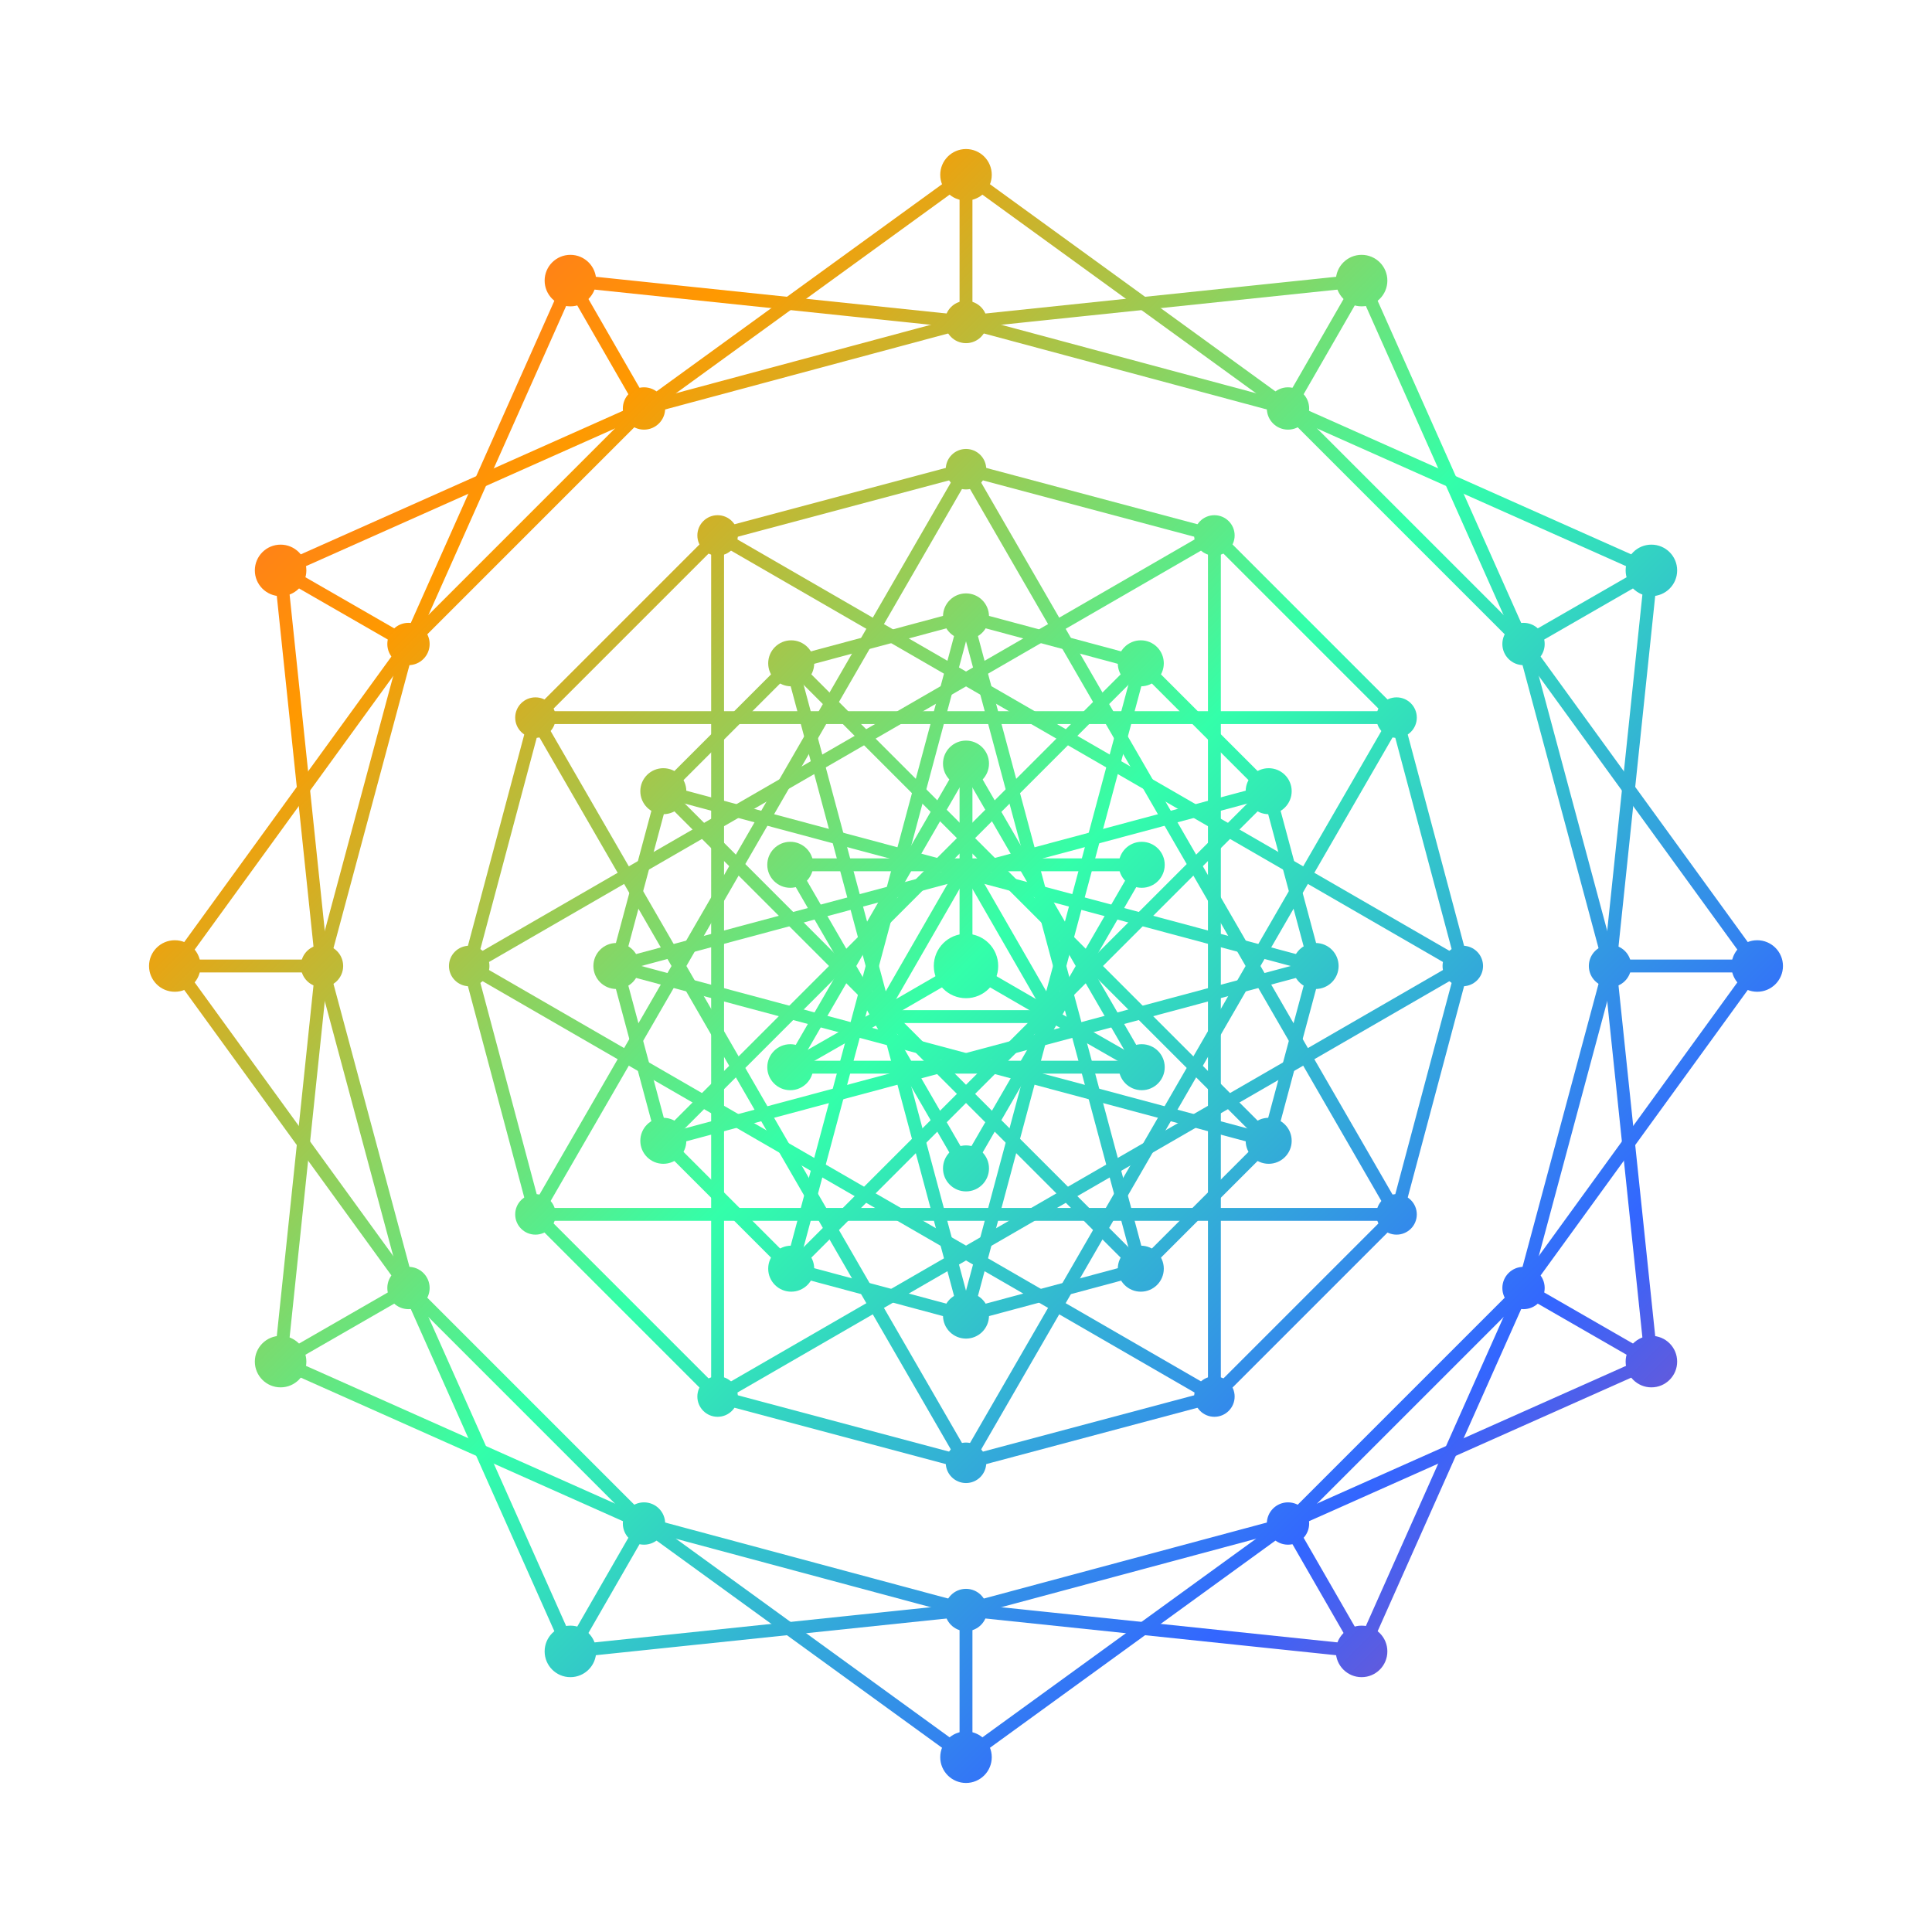
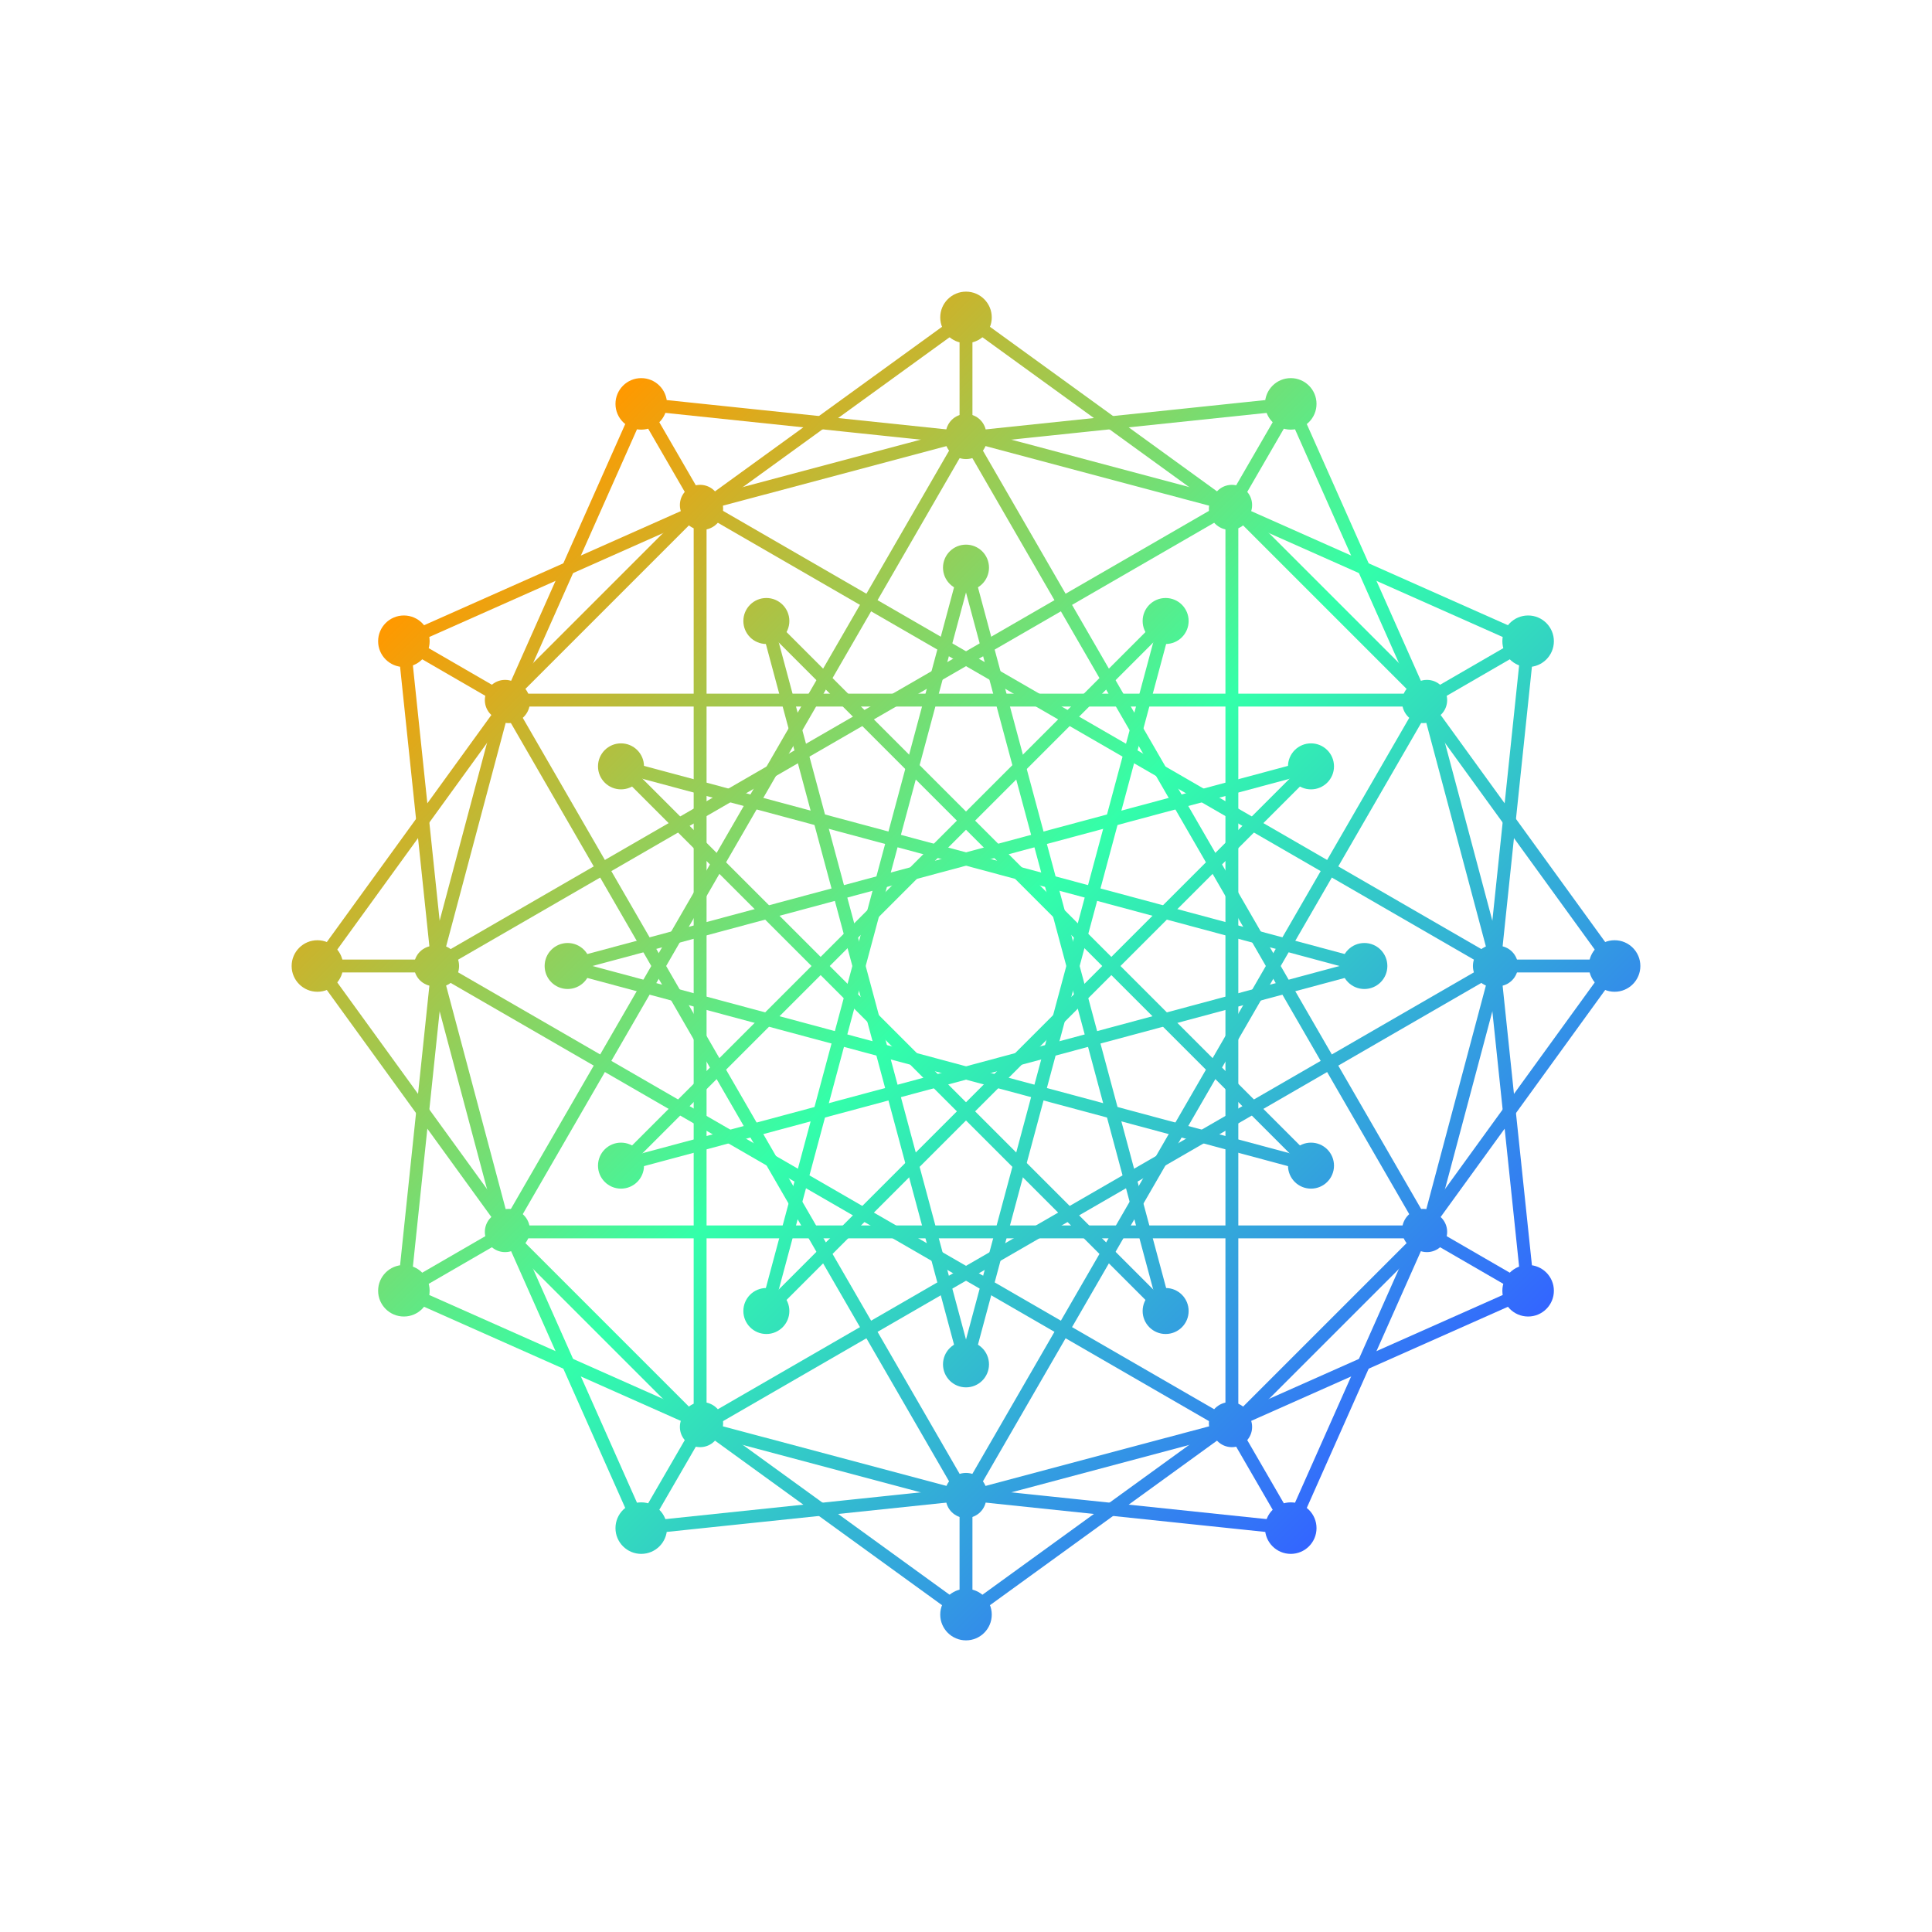
<svg xmlns="http://www.w3.org/2000/svg" viewBox="-5 -5 210 210" width="200" height="200">
  <defs>
    <linearGradient id="grad" gradientUnits="userSpaceOnUse" x1="0" y1="0" x2="200" y2="200">
      <stop offset="0%" stop-color="#ff3366" />
      <stop offset="25%" stop-color="#ff9900" />
      <stop offset="50%" stop-color="#33ffaa" />
      <stop offset="75%" stop-color="#3366ff" />
      <stop offset="100%" stop-color="#ff3366" />
      <animateTransform attributeName="gradientTransform" type="rotate" from="0 100 100" to="360 100 100" dur="5s" repeatCount="indefinite" />
    </linearGradient>
    <style>
    .m { stroke: url(#grad); fill: none; stroke-width: 1.4; stroke-linecap: round; stroke-linejoin: round; }
    .dot { fill: url(#grad); stroke: none; }
-     .inner   { transform-origin: 100px 100px; animation: fwd 20s linear infinite; }
-     .mid     { transform-origin: 100px 100px; animation: rev 30s linear infinite; }
-     .outer-a { transform-origin: 100px 100px; animation: fwd 45s linear infinite; }
-     .outer-b { transform-origin: 100px 100px; animation: rev 28s linear infinite; }
+     .outer-b { transform-origin: 100px 100px; animation: fwd 20s linear infinite; }
+     .outer-a { transform-origin: 100px 100px; animation: rev 60s linear infinite; }
+     .mid { transform-origin: 100px 100px; animation: fwd 40.5s linear infinite; }
    @keyframes fwd { to { transform: rotate(360deg); } }
    @keyframes rev { to { transform: rotate(-360deg); } }
  </style>
  </defs>
  <g class="outer-b">
-     <polygon class="m" points="170.0,100.0 160.6,65.0 135.0,39.4 100.0,30.0 65.0,39.4 39.4,65.0 30.0,100.0 39.4,135.0 65.0,160.6 100.0,170.0 135.0,160.6 160.6,135.0" />
-     <line class="m" x1="170.0" y1="100.0" x2="186.0" y2="100.0" />
-     <line class="m" x1="186.0" y1="100.0" x2="160.6" y2="135.0" />
-     <line class="m" x1="186.0" y1="100.0" x2="160.6" y2="65.0" />
-     <circle class="dot" cx="186.0" cy="100.0" r="2.8" />
-     <line class="m" x1="160.6" y1="65.0" x2="174.5" y2="57.0" />
-     <line class="m" x1="174.5" y1="57.0" x2="170.0" y2="100.0" />
-     <line class="m" x1="174.5" y1="57.0" x2="135.0" y2="39.4" />
-     <circle class="dot" cx="174.5" cy="57.0" r="2.8" />
-     <line class="m" x1="135.0" y1="39.4" x2="143.0" y2="25.5" />
-     <line class="m" x1="143.0" y1="25.5" x2="160.6" y2="65.0" />
-     <line class="m" x1="143.0" y1="25.5" x2="100.0" y2="30.0" />
-     <circle class="dot" cx="143.0" cy="25.5" r="2.8" />
-     <line class="m" x1="100.0" y1="30.0" x2="100.0" y2="14.0" />
-     <line class="m" x1="100.0" y1="14.0" x2="135.0" y2="39.4" />
-     <line class="m" x1="100.0" y1="14.0" x2="65.0" y2="39.4" />
-     <circle class="dot" cx="100.0" cy="14.0" r="2.8" />
-     <line class="m" x1="65.0" y1="39.4" x2="57.0" y2="25.5" />
-     <line class="m" x1="57.0" y1="25.5" x2="100.0" y2="30.0" />
-     <line class="m" x1="57.0" y1="25.5" x2="39.4" y2="65.0" />
-     <circle class="dot" cx="57.0" cy="25.5" r="2.8" />
-     <line class="m" x1="39.4" y1="65.0" x2="25.5" y2="57.0" />
-     <line class="m" x1="25.5" y1="57.0" x2="65.0" y2="39.4" />
-     <line class="m" x1="25.5" y1="57.0" x2="30.0" y2="100.0" />
-     <circle class="dot" cx="25.5" cy="57.0" r="2.8" />
-     <line class="m" x1="30.0" y1="100.0" x2="14.0" y2="100.0" />
-     <line class="m" x1="14.0" y1="100.0" x2="39.4" y2="65.0" />
-     <line class="m" x1="14.0" y1="100.0" x2="39.4" y2="135.0" />
-     <circle class="dot" cx="14.0" cy="100.0" r="2.8" />
-     <line class="m" x1="39.4" y1="135.0" x2="25.5" y2="143.0" />
-     <line class="m" x1="25.5" y1="143.0" x2="30.0" y2="100.0" />
-     <line class="m" x1="25.5" y1="143.0" x2="65.0" y2="160.6" />
-     <circle class="dot" cx="25.5" cy="143.0" r="2.8" />
-     <line class="m" x1="65.0" y1="160.6" x2="57.0" y2="174.5" />
-     <line class="m" x1="57.0" y1="174.5" x2="39.4" y2="135.0" />
-     <line class="m" x1="57.0" y1="174.5" x2="100.0" y2="170.0" />
-     <circle class="dot" cx="57.0" cy="174.5" r="2.8" />
-     <line class="m" x1="100.0" y1="170.0" x2="100.0" y2="186.0" />
-     <line class="m" x1="100.0" y1="186.0" x2="65.0" y2="160.6" />
-     <line class="m" x1="100.0" y1="186.0" x2="135.0" y2="160.6" />
-     <circle class="dot" cx="100.0" cy="186.0" r="2.8" />
-     <line class="m" x1="135.0" y1="160.6" x2="143.0" y2="174.5" />
-     <line class="m" x1="143.0" y1="174.5" x2="100.0" y2="170.0" />
-     <line class="m" x1="143.0" y1="174.5" x2="160.6" y2="135.0" />
-     <circle class="dot" cx="143.0" cy="174.5" r="2.8" />
-     <line class="m" x1="160.6" y1="135.0" x2="174.5" y2="143.0" />
-     <line class="m" x1="174.5" y1="143.0" x2="135.0" y2="160.6" />
-     <line class="m" x1="174.5" y1="143.0" x2="170.0" y2="100.0" />
-     <circle class="dot" cx="174.5" cy="143.0" r="2.8" />
-     <circle class="dot" cx="170.0" cy="100.0" r="2.3" />
-     <circle class="dot" cx="160.6" cy="65.0" r="2.3" />
-     <circle class="dot" cx="135.0" cy="39.4" r="2.3" />
-     <circle class="dot" cx="100.0" cy="30.0" r="2.3" />
-     <circle class="dot" cx="65.0" cy="39.4" r="2.3" />
-     <circle class="dot" cx="39.4" cy="65.0" r="2.3" />
-     <circle class="dot" cx="30.0" cy="100.0" r="2.3" />
-     <circle class="dot" cx="39.4" cy="135.0" r="2.3" />
-     <circle class="dot" cx="65.0" cy="160.6" r="2.3" />
-     <circle class="dot" cx="100.0" cy="170.0" r="2.3" />
-     <circle class="dot" cx="135.0" cy="160.6" r="2.3" />
-     <circle class="dot" cx="160.6" cy="135.0" r="2.3" />
+     <line class="m" x1="157.4" y1="100.0" x2="170.5" y2="100.0" />
+     <line class="m" x1="170.5" y1="100.0" x2="149.7" y2="128.7" />
+     <line class="m" x1="170.5" y1="100.0" x2="149.7" y2="71.3" />
+     <circle class="dot" cx="170.5" cy="100.0" r="2.8" />
+     <line class="m" x1="149.7" y1="71.3" x2="161.1" y2="64.7" />
+     <line class="m" x1="161.1" y1="64.7" x2="157.4" y2="100.0" />
+     <line class="m" x1="161.1" y1="64.7" x2="128.7" y2="50.3" />
+     <circle class="dot" cx="161.1" cy="64.7" r="2.8" />
+     <line class="m" x1="128.7" y1="50.3" x2="135.3" y2="38.9" />
+     <line class="m" x1="135.3" y1="38.9" x2="149.7" y2="71.3" />
+     <line class="m" x1="135.3" y1="38.9" x2="100.0" y2="42.6" />
+     <circle class="dot" cx="135.3" cy="38.9" r="2.8" />
+     <line class="m" x1="100.0" y1="42.6" x2="100.0" y2="29.5" />
+     <line class="m" x1="100.0" y1="29.5" x2="128.7" y2="50.3" />
+     <line class="m" x1="100.0" y1="29.5" x2="71.3" y2="50.3" />
+     <circle class="dot" cx="100.0" cy="29.5" r="2.8" />
+     <line class="m" x1="71.3" y1="50.3" x2="64.7" y2="38.9" />
+     <line class="m" x1="64.7" y1="38.9" x2="100.0" y2="42.6" />
+     <line class="m" x1="64.7" y1="38.9" x2="50.3" y2="71.3" />
+     <circle class="dot" cx="64.7" cy="38.9" r="2.8" />
+     <line class="m" x1="50.3" y1="71.3" x2="38.9" y2="64.7" />
+     <line class="m" x1="38.9" y1="64.7" x2="71.3" y2="50.3" />
+     <line class="m" x1="38.9" y1="64.7" x2="42.6" y2="100.0" />
+     <circle class="dot" cx="38.9" cy="64.7" r="2.8" />
+     <line class="m" x1="42.6" y1="100.0" x2="29.5" y2="100.0" />
+     <line class="m" x1="29.5" y1="100.0" x2="50.3" y2="71.3" />
+     <line class="m" x1="29.5" y1="100.0" x2="50.3" y2="128.7" />
+     <circle class="dot" cx="29.5" cy="100.0" r="2.8" />
+     <line class="m" x1="50.3" y1="128.7" x2="38.9" y2="135.3" />
+     <line class="m" x1="38.9" y1="135.3" x2="42.6" y2="100.0" />
+     <line class="m" x1="38.9" y1="135.3" x2="71.3" y2="149.7" />
+     <circle class="dot" cx="38.9" cy="135.3" r="2.8" />
+     <line class="m" x1="71.3" y1="149.7" x2="64.7" y2="161.1" />
+     <line class="m" x1="64.7" y1="161.1" x2="50.3" y2="128.7" />
+     <line class="m" x1="64.7" y1="161.1" x2="100.0" y2="157.4" />
+     <circle class="dot" cx="64.7" cy="161.1" r="2.8" />
+     <line class="m" x1="100.0" y1="157.4" x2="100.0" y2="170.5" />
+     <line class="m" x1="100.0" y1="170.5" x2="71.3" y2="149.7" />
+     <line class="m" x1="100.0" y1="170.5" x2="128.7" y2="149.7" />
+     <circle class="dot" cx="100.0" cy="170.5" r="2.8" />
+     <line class="m" x1="128.7" y1="149.7" x2="135.3" y2="161.1" />
+     <line class="m" x1="135.3" y1="161.1" x2="100.0" y2="157.4" />
+     <line class="m" x1="135.3" y1="161.1" x2="149.7" y2="128.7" />
+     <circle class="dot" cx="135.3" cy="161.1" r="2.8" />
+     <line class="m" x1="149.7" y1="128.7" x2="161.1" y2="135.3" />
+     <line class="m" x1="161.1" y1="135.3" x2="128.7" y2="149.7" />
+     <line class="m" x1="161.1" y1="135.3" x2="157.4" y2="100.0" />
+     <circle class="dot" cx="161.1" cy="135.3" r="2.8" />
+     <circle class="dot" cx="157.4" cy="100.0" r="2.3" />
+     <circle class="dot" cx="149.7" cy="71.3" r="2.3" />
+     <circle class="dot" cx="128.7" cy="50.3" r="2.3" />
+     <circle class="dot" cx="100.0" cy="42.6" r="2.3" />
+     <circle class="dot" cx="71.3" cy="50.3" r="2.3" />
+     <circle class="dot" cx="50.3" cy="71.3" r="2.3" />
+     <circle class="dot" cx="42.6" cy="100.0" r="2.3" />
+     <circle class="dot" cx="50.3" cy="128.7" r="2.3" />
+     <circle class="dot" cx="71.3" cy="149.7" r="2.3" />
+     <circle class="dot" cx="100.0" cy="157.4" r="2.3" />
+     <circle class="dot" cx="128.7" cy="149.7" r="2.3" />
+     <circle class="dot" cx="149.7" cy="128.7" r="2.3" />
  </g>
  <g class="outer-a">
-     <polygon class="m" points="154.0,100.0 146.8,73.0 127.0,53.2 100.0,46.0 73.0,53.2 53.2,73.0 46.0,100.0 53.2,127.0 73.0,146.8 100.0,154.0 127.0,146.8 146.8,127.0" />
-     <line class="m" x1="154.0" y1="100.0" x2="73.0" y2="53.2" />
-     <line class="m" x1="146.8" y1="73.0" x2="53.2" y2="73.0" />
-     <line class="m" x1="127.0" y1="53.2" x2="46.0" y2="100.0" />
-     <line class="m" x1="100.0" y1="46.0" x2="53.2" y2="127.0" />
-     <line class="m" x1="73.0" y1="53.2" x2="73.0" y2="146.8" />
-     <line class="m" x1="53.2" y1="73.0" x2="100.0" y2="154.0" />
-     <line class="m" x1="46.0" y1="100.0" x2="127.0" y2="146.8" />
-     <line class="m" x1="53.2" y1="127.0" x2="146.8" y2="127.0" />
-     <line class="m" x1="73.0" y1="146.8" x2="154.0" y2="100.0" />
-     <line class="m" x1="100.0" y1="154.0" x2="146.8" y2="73.0" />
-     <line class="m" x1="127.0" y1="146.8" x2="127.0" y2="53.2" />
-     <line class="m" x1="146.8" y1="127.0" x2="100.0" y2="46.0" />
-     <circle class="dot" cx="154.0" cy="100.0" r="2.2" />
-     <circle class="dot" cx="146.8" cy="73.0" r="2.2" />
-     <circle class="dot" cx="127.0" cy="53.2" r="2.2" />
-     <circle class="dot" cx="100.0" cy="46.0" r="2.2" />
-     <circle class="dot" cx="73.0" cy="53.2" r="2.2" />
-     <circle class="dot" cx="53.2" cy="73.0" r="2.2" />
-     <circle class="dot" cx="46.0" cy="100.0" r="2.2" />
-     <circle class="dot" cx="53.2" cy="127.0" r="2.2" />
-     <circle class="dot" cx="73.0" cy="146.8" r="2.2" />
-     <circle class="dot" cx="100.0" cy="154.0" r="2.2" />
-     <circle class="dot" cx="127.0" cy="146.8" r="2.2" />
-     <circle class="dot" cx="146.8" cy="127.0" r="2.2" />
+     <polygon class="m" points="157.8,100.0 150.1,71.1 128.9,49.9 100.0,42.2 71.1,49.9 49.9,71.1 42.2,100.0 49.9,128.9 71.1,150.1 100.0,157.8 128.9,150.1 150.1,128.9" />
+     <line class="m" x1="157.8" y1="100.0" x2="71.1" y2="49.9" />
+     <line class="m" x1="150.1" y1="71.1" x2="49.9" y2="71.1" />
+     <line class="m" x1="128.9" y1="49.9" x2="42.2" y2="100.0" />
+     <line class="m" x1="100.0" y1="42.2" x2="49.9" y2="128.9" />
+     <line class="m" x1="71.1" y1="49.9" x2="71.1" y2="150.1" />
+     <line class="m" x1="49.9" y1="71.1" x2="100.0" y2="157.8" />
+     <line class="m" x1="42.2" y1="100.0" x2="128.9" y2="150.1" />
+     <line class="m" x1="49.9" y1="128.9" x2="150.1" y2="128.9" />
+     <line class="m" x1="71.1" y1="150.1" x2="157.8" y2="100.0" />
+     <line class="m" x1="100.0" y1="157.8" x2="150.1" y2="71.1" />
+     <line class="m" x1="128.9" y1="150.1" x2="128.9" y2="49.9" />
+     <line class="m" x1="150.1" y1="128.9" x2="100.0" y2="42.2" />
+     <circle class="dot" cx="157.8" cy="100.0" r="2.2" />
+     <circle class="dot" cx="150.1" cy="71.1" r="2.2" />
+     <circle class="dot" cx="128.9" cy="49.9" r="2.2" />
+     <circle class="dot" cx="100.0" cy="42.2" r="2.2" />
+     <circle class="dot" cx="71.1" cy="49.9" r="2.2" />
+     <circle class="dot" cx="49.9" cy="71.1" r="2.2" />
+     <circle class="dot" cx="42.2" cy="100.0" r="2.2" />
+     <circle class="dot" cx="49.9" cy="128.9" r="2.2" />
+     <circle class="dot" cx="71.1" cy="150.1" r="2.2" />
+     <circle class="dot" cx="100.0" cy="157.8" r="2.2" />
+     <circle class="dot" cx="128.9" cy="150.1" r="2.2" />
+     <circle class="dot" cx="150.1" cy="128.9" r="2.2" />
  </g>
  <g class="mid">
-     <polygon class="m" points="138.0,100.0 132.9,81.0 119.0,67.1 100.0,62.0 81.0,67.1 67.1,81.0 62.0,100.0 67.1,119.0 81.0,132.9 100.0,138.0 119.0,132.9 132.9,119.0" />
-     <line class="m" x1="138.0" y1="100.0" x2="67.1" y2="81.0" />
-     <line class="m" x1="132.9" y1="81.0" x2="62.0" y2="100.0" />
-     <line class="m" x1="119.0" y1="67.1" x2="67.1" y2="119.0" />
-     <line class="m" x1="100.0" y1="62.0" x2="81.0" y2="132.9" />
-     <line class="m" x1="81.0" y1="67.1" x2="100.0" y2="138.0" />
-     <line class="m" x1="67.1" y1="81.0" x2="119.0" y2="132.9" />
-     <line class="m" x1="62.0" y1="100.0" x2="132.9" y2="119.0" />
-     <line class="m" x1="67.1" y1="119.0" x2="138.0" y2="100.0" />
-     <line class="m" x1="81.0" y1="132.9" x2="132.9" y2="81.0" />
-     <line class="m" x1="100.0" y1="138.0" x2="119.0" y2="67.1" />
-     <line class="m" x1="119.0" y1="132.9" x2="100.0" y2="62.0" />
-     <line class="m" x1="132.9" y1="119.0" x2="81.0" y2="67.1" />
-     <circle class="dot" cx="138.0" cy="100.0" r="2.5" />
-     <circle class="dot" cx="132.9" cy="81.0" r="2.5" />
-     <circle class="dot" cx="119.0" cy="67.1" r="2.5" />
-     <circle class="dot" cx="100.0" cy="62.0" r="2.5" />
-     <circle class="dot" cx="81.0" cy="67.1" r="2.5" />
-     <circle class="dot" cx="67.1" cy="81.0" r="2.5" />
-     <circle class="dot" cx="62.0" cy="100.0" r="2.5" />
-     <circle class="dot" cx="67.1" cy="119.0" r="2.5" />
-     <circle class="dot" cx="81.0" cy="132.9" r="2.5" />
-     <circle class="dot" cx="100.0" cy="138.0" r="2.5" />
-     <circle class="dot" cx="119.0" cy="132.9" r="2.5" />
-     <circle class="dot" cx="132.9" cy="119.0" r="2.5" />
-   </g>
-   <g class="inner">
-     <circle class="dot" cx="100" cy="100" r="3.5" />
-     <line class="m" x1="100" y1="100" x2="100.0" y2="89.0" />
-     <line class="m" x1="100" y1="100" x2="90.5" y2="105.5" />
-     <line class="m" x1="100" y1="100" x2="109.5" y2="105.5" />
-     <polygon class="m" points="100.0,89.0 90.5,105.5 109.5,105.5" />
-     <line class="m" x1="100.0" y1="89.0" x2="100.0" y2="78.0" />
-     <line class="m" x1="90.5" y1="105.5" x2="80.9" y2="111.0" />
-     <line class="m" x1="109.5" y1="105.5" x2="119.1" y2="111.0" />
-     <polygon class="m" points="100.0,78.0 80.9,111.0 119.1,111.0" />
-     <polygon class="m" points="100.0,122.0 119.1,89.0 80.9,89.0" />
-     <circle class="dot" cx="100.0" cy="78.0" r="2.5" />
-     <circle class="dot" cx="80.9" cy="111.0" r="2.5" />
-     <circle class="dot" cx="119.1" cy="111.0" r="2.5" />
-     <circle class="dot" cx="100.0" cy="122.0" r="2.5" />
-     <circle class="dot" cx="119.1" cy="89.0" r="2.5" />
-     <circle class="dot" cx="80.9" cy="89.0" r="2.5" />
+     <line class="m" x1="143.3" y1="100.0" x2="62.5" y2="78.3" />
+     <line class="m" x1="137.5" y1="78.3" x2="56.7" y2="100.0" />
+     <line class="m" x1="121.7" y1="62.5" x2="62.5" y2="121.7" />
+     <line class="m" x1="100.0" y1="56.7" x2="78.3" y2="137.5" />
+     <line class="m" x1="78.3" y1="62.5" x2="100.0" y2="143.3" />
+     <line class="m" x1="62.5" y1="78.3" x2="121.7" y2="137.5" />
+     <line class="m" x1="56.7" y1="100.0" x2="137.5" y2="121.7" />
+     <line class="m" x1="62.5" y1="121.7" x2="143.3" y2="100.0" />
+     <line class="m" x1="78.3" y1="137.5" x2="137.5" y2="78.3" />
+     <line class="m" x1="100.0" y1="143.3" x2="121.7" y2="62.5" />
+     <line class="m" x1="121.7" y1="137.5" x2="100.0" y2="56.7" />
+     <line class="m" x1="137.5" y1="121.7" x2="78.3" y2="62.5" />
+     <circle class="dot" cx="143.3" cy="100.0" r="2.5" />
+     <circle class="dot" cx="137.5" cy="78.3" r="2.5" />
+     <circle class="dot" cx="121.7" cy="62.5" r="2.5" />
+     <circle class="dot" cx="100.0" cy="56.7" r="2.5" />
+     <circle class="dot" cx="78.3" cy="62.5" r="2.5" />
+     <circle class="dot" cx="62.5" cy="78.3" r="2.5" />
+     <circle class="dot" cx="56.7" cy="100.0" r="2.5" />
+     <circle class="dot" cx="62.5" cy="121.7" r="2.5" />
+     <circle class="dot" cx="78.3" cy="137.5" r="2.5" />
+     <circle class="dot" cx="100.0" cy="143.3" r="2.5" />
+     <circle class="dot" cx="121.7" cy="137.5" r="2.5" />
+     <circle class="dot" cx="137.5" cy="121.7" r="2.5" />
  </g>
</svg>
